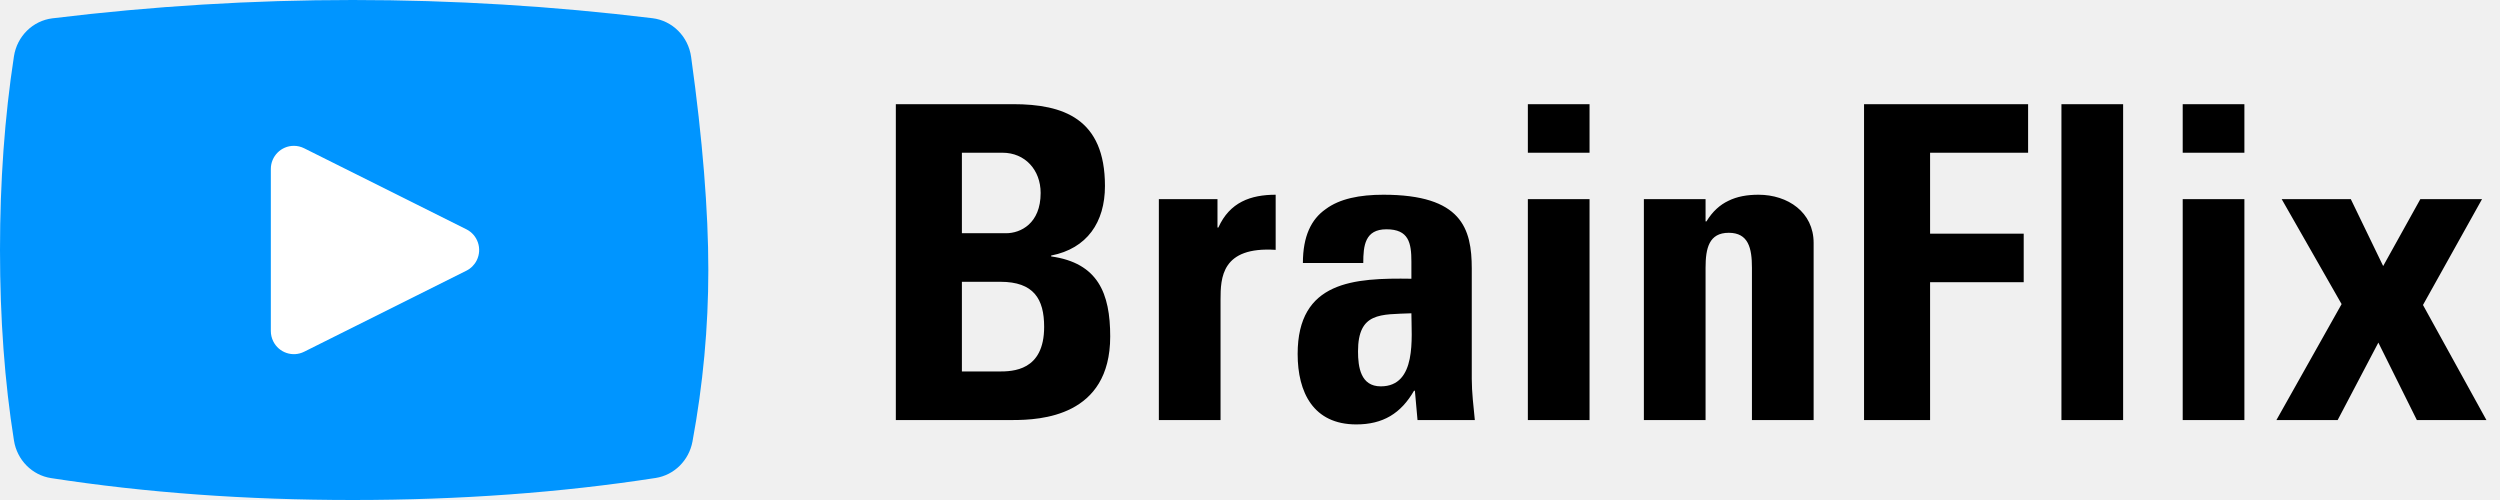
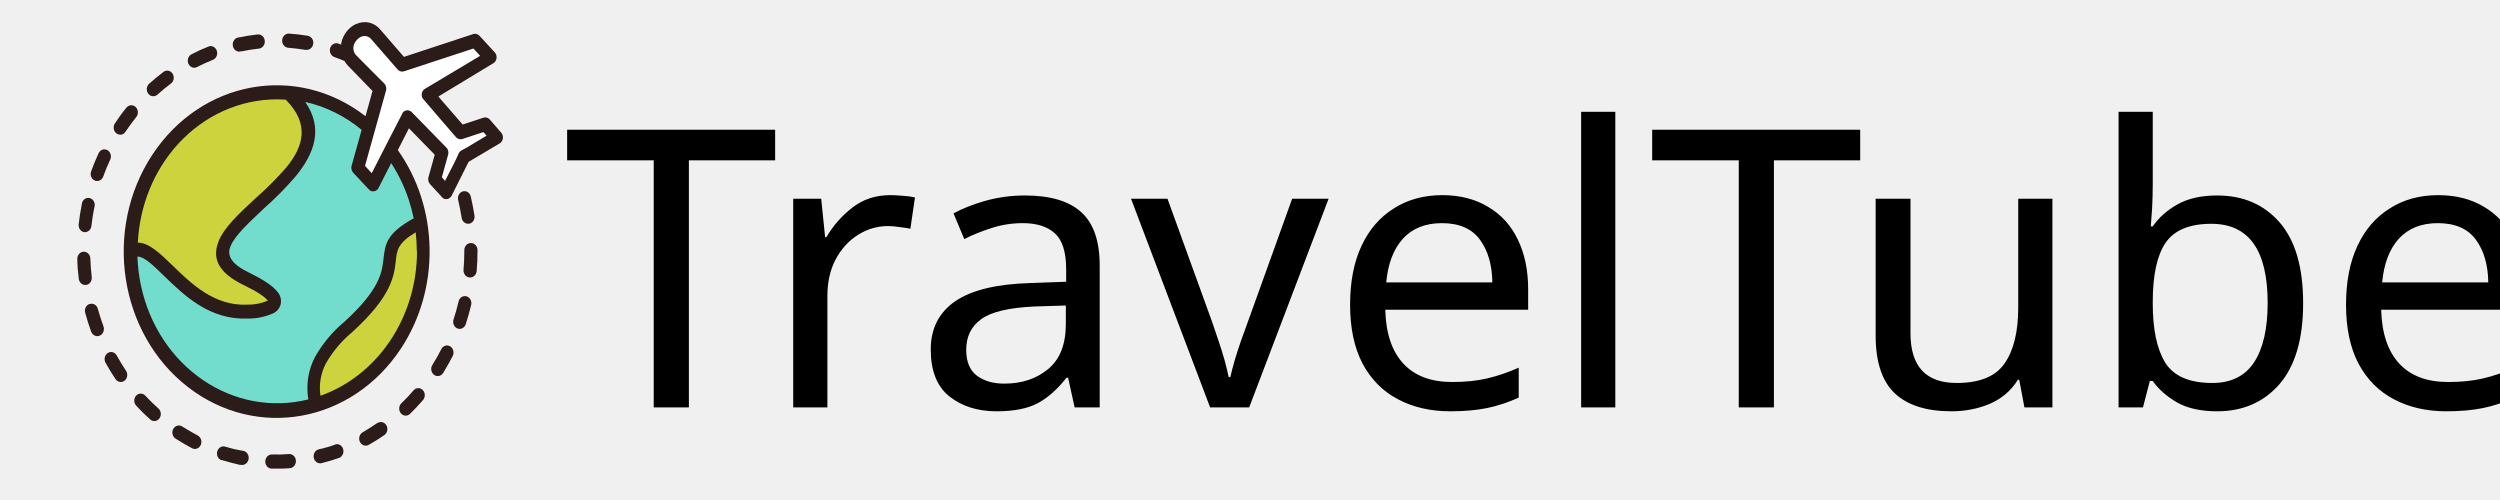
- <svg xmlns="http://www.w3.org/2000/svg" width="120px" height="24px" viewBox="0 0 120 24" version="1.1">
-   <g id="BrainFlix" stroke="none" stroke-width="1" fill="none" fill-rule="evenodd">
-     <g id="BrainFlix-Logo">
-       <g>
-         <path d="M46.171,13.526 L46.171,17.831 L47.935,17.831 C48.607,17.831 50.119,17.81 50.119,15.689 C50.119,14.345 49.615,13.526 48.019,13.526 L46.171,13.526 Z M46.171,7.331 L46.171,11.195 L48.292,11.195 C48.985,11.195 49.951,10.733 49.951,9.263 C49.951,8.15 49.195,7.331 48.124,7.331 L46.171,7.331 Z M48.607,20.162 L43,20.162 L43,5 L48.628,5 C51.043,5 53.038,5.693 53.038,8.927 C53.038,10.67 52.177,11.93 50.455,12.266 L50.455,12.308 C52.702,12.623 53.29,14.072 53.29,16.151 C53.29,19.994 49.951,20.162 48.607,20.162 Z M55.625,9.557 L58.439,9.557 L58.439,10.922 L58.481,10.922 C59.027,9.704 60.035,9.347 61.232,9.347 L61.232,11.993 C58.628,11.825 58.586,13.337 58.586,14.387 L58.586,20.162 L55.625,20.162 L55.625,9.557 Z M67.747,15.038 C66.277,15.101 65.185,14.975 65.185,16.865 C65.185,17.621 65.311,18.545 66.277,18.545 C68.02,18.545 67.747,16.193 67.747,15.038 Z M70.645,12.896 L70.645,18.188 C70.645,18.839 70.729,19.511 70.792,20.162 L68.041,20.162 L67.915,18.755 L67.873,18.755 C67.243,19.847 66.382,20.372 65.101,20.372 C63.043,20.372 62.287,18.839 62.287,16.991 C62.287,13.484 64.996,13.337 67.747,13.379 L67.747,12.56 C67.747,11.657 67.621,11.006 66.55,11.006 C65.521,11.006 65.437,11.783 65.437,12.623 L62.539,12.623 C62.539,11.342 62.938,10.523 63.631,10.04 C64.303,9.536 65.269,9.347 66.403,9.347 C70.162,9.347 70.645,10.964 70.645,12.896 Z M76.298,9.557 L76.298,20.162 L73.337,20.162 L73.337,9.557 L76.298,9.557 Z M73.337,5 L76.298,5 L76.298,7.331 L73.337,7.331 L73.337,5 Z M81.867,9.557 L81.867,10.628 L81.909,10.628 C82.203,10.145 82.56,9.83 82.959,9.641 C83.379,9.431 83.862,9.347 84.408,9.347 C85.815,9.347 87.054,10.187 87.054,11.657 L87.054,20.162 L84.093,20.162 L84.093,12.854 C84.093,11.909 83.925,11.174 82.98,11.174 C82.035,11.174 81.867,11.909 81.867,12.854 L81.867,20.162 L78.906,20.162 L78.906,9.557 L81.867,9.557 Z M92.644,20.162 L89.474,20.162 L89.474,5 L97.349,5 L97.349,7.331 L92.644,7.331 L92.644,11.216 L97.138,11.216 L97.138,13.547 L92.644,13.547 L92.644,20.162 Z M98.949,5 L101.91,5 L101.91,20.162 L98.949,20.162 L98.949,5 Z M107.731,9.557 L107.731,20.162 L104.77,20.162 L104.77,9.557 L107.731,9.557 Z M104.77,5 L107.731,5 L107.731,7.331 L104.77,7.331 L104.77,5 Z M114.161,16.445 L112.208,20.162 L109.268,20.162 L112.397,14.597 L109.52,9.557 L112.838,9.557 L114.392,12.77 L116.177,9.557 L119.138,9.557 L116.303,14.639 L119.348,20.162 L116.009,20.162 L114.161,16.445 Z" id="BrainFlix" fill="#000000" />
-         <path d="M2.518,0.879 C7.319,0.293 12.125,0 16.933,0 C21.729,0 26.524,0.291 31.32,0.874 C32.277,0.991 33.038,1.753 33.174,2.733 C33.725,6.699 34,10.111 34,12.967 C34,15.709 33.746,18.451 33.239,21.193 C33.07,22.103 32.36,22.805 31.468,22.943 C26.91,23.648 22.065,24 16.933,24 C11.818,24 6.99,23.65 2.451,22.949 C1.538,22.809 0.818,22.079 0.67,21.144 C0.223,18.337 0,15.289 0,12 C0,8.712 0.223,5.614 0.669,2.705 C0.817,1.74 1.573,0.994 2.518,0.879 Z" id="Clip-10" fill="#0095FF" />
-         <path d="M22.386,12.994 L14.599,16.883 C14.052,17.157 13.388,16.933 13.116,16.384 C13.04,16.231 13,16.061 13,15.89 L13,8.11 C13,7.497 13.495,7 14.106,7 C14.277,7 14.446,7.04 14.599,7.117 L22.386,11.006 C22.933,11.279 23.156,11.946 22.884,12.494 C22.777,12.711 22.602,12.886 22.386,12.994 Z" id="Clip-13" fill="#FFFFFF" />
-       </g>
+ <svg xmlns="http://www.w3.org/2000/svg" width="120px" height="24px" viewBox="0 0 120 24" version="1.1" id="svg14">
+   <defs id="defs18" />
+   <text xml:space="preserve" style="font-style:normal;font-weight:normal;font-size:40px;line-height:1.25;font-family:sans-serif;letter-spacing:0px;word-spacing:0px;fill:#000000;fill-opacity:1;stroke:none" x="27.037" y="19.556" id="text3713">
+     <tspan id="tspan3711" x="27.037" y="19.556" style="font-style:normal;font-variant:normal;font-weight:normal;font-stretch:normal;font-size:18.667px;font-family:Impact;-inkscape-font-specification:Impact">TravelTube</tspan>
+   </text>
+   <g id="g3981" transform="matrix(0.05208064,0,0,0.05663132,3.710773,0.6700636)">
+     <path id="path3848" d="m 154.524,254.296 c -32,0 -54.84,-20.32 -71.48,-35.16 -10.52,-9.4 -19.6,-17.48 -26.92,-17.52 h -8.4 l 0.48,-8.4 c 4.052,-72.164 63.72,-128.624 136,-128.68 2.828,0 5.628,0.08 8.4,0.24 h 2.84 l 2.08,1.92 c 22.44,20.68 22.88,43.6 1.36,68 -9.172,9.888 -19.036,19.112 -29.52,27.6 -13.88,12 -27,22.96 -31.44,32.96 -2.348,3.952 -2.424,8.856 -0.2,12.88 2.72,4.88 9.24,9.68 19.4,14.16 7.836,3.072 15.204,7.236 21.88,12.36 h 1.08 l 4.84,6.24 -2.56,9.88 h -4.76 c -6.636,2.3 -13.62,3.436 -20.64,3.36 z" style="fill:#ccd33d" />
+     <path id="path3850" d="M 184.324,337.136 C 110.904,337.14 50.668,278.992 48.084,205.616 l -0.28,-8.52 8.52,0.24 c 9.24,0.24 18.28,8.32 29.72,18.52 17,15.16 38.12,34 68.4,34 h 2.4 c 6.956,0.128 13.868,-1.096 20.36,-3.6 1.52,-0.8 2.4,-1.64 2.6,-2.48 0.2,-0.84 0.32,-1.28 -1.32,-3.28 -1.64,-2 -7.2,-7 -23.12,-14.04 -7.524,-2.852 -14.172,-7.624 -19.28,-13.84 -4.092,-5.472 -4.804,-12.764 -1.84,-18.92 4.88,-10.96 17.68,-21.88 32.56,-34.52 10.26,-8.328 19.924,-17.364 28.92,-27.04 17.76,-20.24 20,-36 8,-52 l -12.56,-16.8 20.56,4 c 19.992,4.016 38.82,12.496 55.08,24.8 l 4.44,3.36 -10.4,34.44 11.04,11.04 16.2,-29.4 7.36,10.36 c 10.58,14.82 18.064,31.62 22,49.4 l 1.32,6.04 -5.48,2.76 c -21.28,10.8 -22,16.92 -23.36,28 -1.48,12 -3.48,28.88 -39.16,58.64 -9.848,7.536 -18.248,16.792 -24.8,27.32 -5.212,9.22 -7.012,19.984 -5.08,30.4 l 1.24,7.64 -7.36,1.68 c -9.992,2.24 -20.2,3.356 -30.44,3.32 z" style="fill:#73ddcd" />
+     <path id="path3852" d="m 326.364,140.656 6.76,-22.36 -28.64,-26.96 -31.6,57 -17.08,-17.08 20.28,-66.76 -24.32,-22.92 c -5.152,-4.628 -6.836,-11.996 -4.2,-18.4 2.076,-4.88 5.96,-8.764 10.84,-10.84 h 0.4 c 1.864,-0.712 3.844,-1.08 5.84,-1.08 4.58,0.084 8.92,2.052 12,5.44 l 22.88,24.28 66.84,-20.2 17.08,17.08 -57,31.48 26.96,28.6 22.4,-6.76 13.88,13.88 -27.16,15.08 -4.84,2.4 -2.2,4.48 -15.4,27.52 z" style="fill:#ffffff" />
+     <path id="path3854" d="m 216.084,324.136 c -1.716,-11.02 0.344,-22.296 5.84,-32 6.9,-11.064 15.764,-20.768 26.16,-28.64 34.32,-28.64 36,-43.68 37.6,-55.8 1.32,-10.92 3.68,-19.4 22.32,-29.64 l 10.36,-5.68 1.28,11.76 c 0.672,5.548 1.004,11.132 1,16.72 0.08,36.188 -14.324,70.9 -40,96.4 -15.168,15.144 -33.676,26.516 -54.04,33.2 l -9.08,2.96 z" style="fill:#ccd33d" />
+     <g id="g3900">
+       <path id="path3856" d="m 54.244,323.496 c -2.34,2.344 -2.34,6.136 0,8.48 3.948,4 8.116,7.78 12.48,11.32 2.34,2.344 6.14,2.348 8.484,0.004 2.344,-2.344 2.348,-6.14 0.004,-8.484 -0.156,-0.156 -0.32,-0.304 -0.492,-0.44 l -0.4,-0.32 c -4,-3.32 -8,-6.88 -11.68,-10.56 -2.328,-2.288 -6.064,-2.288 -8.396,0 z" style="fill:#2b1b19" />
+       <path id="path3858" d="m 6.284,184.936 h 0.76 c 3.036,0 5.596,-2.264 5.96,-5.28 0.64,-5.2 1.52,-10.44 2.64,-15.52 1.236,-3.076 -0.252,-6.568 -3.328,-7.804 -3.076,-1.236 -6.568,0.252 -7.804,3.328 -0.252,0.624 -0.396,1.288 -0.428,1.96 -1.2,5.48 -2.12,11.04 -2.8,16.6 -0.432,3.22 1.788,6.204 5,6.716 z" style="fill:#2b1b19" />
+       <path id="path3860" d="m 28.084,287.376 c -2.848,1.692 -3.784,5.376 -2.088,8.224 0.004,0.004 0.008,0.012 0.008,0.016 v 0 c 2.88,4.8 6,9.52 9.32,14.04 2.048,2.604 5.82,3.06 8.424,1.012 2.48,-1.948 3.028,-5.484 1.256,-8.092 -3.08,-4.24 -6,-8.64 -8.68,-13.12 -1.692,-2.848 -5.376,-3.784 -8.224,-2.088 -0.004,0 -0.012,0.004 -0.016,0.008 z" style="fill:#2b1b19" />
+       <path id="path3862" d="m 11.244,245.816 c -3.148,0.964 -4.936,4.284 -4,7.44 1.6,5.36 3.44,10.72 5.52,16 1.248,3.124 4.796,4.648 7.92,3.4 3.124,-1.248 4.648,-4.796 3.4,-7.92 v 0 c -1.92,-4.84 -3.68,-9.84 -5.16,-14.88 -0.964,-3.148 -4.284,-4.936 -7.44,-4 z" style="fill:#2b1b19" />
+       <path id="path3864" d="m 16.084,141.176 c 3.076,1.228 6.568,-0.272 7.796,-3.348 0,-0.004 0.004,-0.008 0.004,-0.012 v 0 c 1.884,-4.9 4.032,-9.696 6.44,-14.36 1.492,-2.96 0.3,-6.568 -2.66,-8.06 -2.96,-1.492 -6.568,-0.3 -8.06,2.66 v 0 c -2.52,5 -4.84,10.16 -6.88,15.4 -1.176,3.06 0.32,6.496 3.36,7.72 z" style="fill:#2b1b19" />
+       <path id="path3866" d="m 7.084,229.696 h 1 c 3.288,-0.416 5.616,-3.416 5.204,-6.704 0,-0.004 0,-0.012 -0.004,-0.016 v 0 c -0.64,-5.2 -1.08,-10.48 -1.28,-15.68 -0.12,-3.312 -2.908,-5.9 -6.22,-5.78 -3.312,0.12 -5.9,2.908 -5.78,6.22 0.092,5.624 0.548,11.236 1.36,16.8 0.404,2.88 2.816,5.052 5.72,5.16 z" style="fill:#2b1b19" />
+       <path id="path3868" d="m 150.204,31.696 h 1.16 c 5.16,-1 10.4,-1.76 15.6,-2.28 3.332,-0.112 5.948,-2.904 5.836,-6.236 -0.112,-3.332 -2.904,-5.948 -6.236,-5.836 -0.256,0.008 -0.508,0.032 -0.76,0.072 -5.56,0.56 -11.16,1.36 -16.68,2.44 -3.336,0.084 -5.972,2.856 -5.888,6.188 0.084,3.336 2.856,5.972 6.188,5.888 0.272,-0.008 0.548,-0.032 0.816,-0.076 z" style="fill:#2b1b19" />
+       <path id="path3870" d="m 39.484,102.376 c 1.932,0.008 3.748,-0.916 4.88,-2.48 3.08,-4.24 6.36,-8.4 9.8,-12.32 2.304,-2.412 2.212,-6.236 -0.2,-8.54 -2.412,-2.304 -6.236,-2.212 -8.54,0.2 -0.104,0.108 -0.204,0.224 -0.3,0.34 -3.68,4 -7.2,8.64 -10.48,13.2 -1.944,2.684 -1.344,6.436 1.34,8.38 1.02,0.736 2.244,1.136 3.5,1.14 z" style="fill:#2b1b19" />
+       <path id="path3872" d="m 210.124,30.416 h 0.92 c 3.312,0.244 6.196,-2.248 6.44,-5.56 0.244,-3.312 -2.248,-6.196 -5.56,-6.44 -5.52,-0.84 -11.16,-1.44 -16.76,-1.76 -3.312,-0.2 -6.16,2.328 -6.36,5.64 -0.2,3.312 2.328,6.16 5.64,6.36 5.28,0.4 10.52,0.96 15.68,1.76 z" style="fill:#2b1b19" />
+       <path id="path3874" d="m 73.884,68.376 c 4,-3.36 8.24,-6.56 12.56,-9.52 2.668,-1.964 3.24,-5.72 1.276,-8.388 -1.876,-2.548 -5.412,-3.2 -8.076,-1.492 -4.6,3.16 -9.12,6.6 -13.44,10.16 -2.552,2.12 -2.9,5.908 -0.78,8.46 2.12,2.552 5.908,2.9 8.46,0.78 z" style="fill:#2b1b19" />
+       <path id="path3876" d="m 107.724,45.616 c 0.888,-0.008 1.76,-0.212 2.56,-0.6 4.72,-2.24 9.6,-4.28 14.52,-6.08 3.148,-1.036 4.856,-4.428 3.82,-7.576 -0.964,-2.92 -3.976,-4.64 -6.98,-3.984 l -0.84,0.28 c -5.292,1.88 -10.472,4.056 -15.52,6.52 -3.004,1.396 -4.308,4.968 -2.908,7.972 0.988,2.124 3.124,3.48 5.468,3.468 0,0 -0.12,0 -0.12,0 z" style="fill:#2b1b19" />
+       <path id="path3878" d="m 179.404,373.376 c -3.312,-0.088 -6.072,2.528 -6.16,5.84 -0.088,3.312 2.528,6.072 5.84,6.16 h 5 c 4,0 8,0 11.76,-0.36 3.312,-0.208 5.828,-3.068 5.62,-6.38 -0.208,-3.312 -3.068,-5.828 -6.38,-5.62 -5.216,0.396 -10.452,0.516 -15.68,0.36 z" style="fill:#2b1b19" />
+       <path id="path3880" d="m 350.324,266.576 c 3.12,1.12 6.556,-0.504 7.672,-3.62 0.004,-0.008 0.004,-0.012 0.008,-0.02 v 0 c 1.88,-5.28 3.52,-10.68 4.92,-16 0.992,-3.16 -0.764,-6.528 -3.928,-7.524 -3.164,-0.996 -6.528,0.764 -7.524,3.928 -0.08,0.26 -0.144,0.528 -0.192,0.796 -1.28,5.08 -2.84,10.12 -4.6,15.04 -0.94,3.04 0.66,6.292 3.644,7.4 z" style="fill:#2b1b19" />
+       <path id="path3882" d="m 360.084,177.816 h 1 c 3.268,-0.532 5.488,-3.612 4.96,-6.88 -0.92,-5.52 -2.08,-11.08 -3.48,-16.48 -0.96,-3.172 -4.308,-4.968 -7.48,-4.008 -3.008,0.908 -4.804,3.984 -4.12,7.048 1.32,5.04 2.4,10.24 3.28,15.4 0.516,2.828 2.968,4.892 5.84,4.92 z" style="fill:#2b1b19" />
+       <path id="path3884" d="m 364.764,17.096 -63.72,19.28 -21.44,-22.76 c -5.464,-6.32 -14.36,-8.428 -22.08,-5.24 h -0.36 c -5.82,2.396 -10.444,7.02 -12.84,12.84 -0.604,1.52 -1.032,3.104 -1.28,4.72 l -2.44,-0.84 c -3.16,-1.016 -6.544,0.72 -7.56,3.88 -1.016,3.16 0.72,6.544 3.88,7.56 v 0 c 3.08,1 6.16,2.12 9.24,3.28 0.928,1.452 2.012,2.792 3.24,4 l 22.68,21.44 -6.48,21.4 v 0 c -63.38,-45.208 -151.404,-30.48 -196.616,32.9 -45.212,63.38 -30.48,151.404 32.9,196.616 63.38,45.212 151.404,30.48 196.616,-32.9 36.052,-50.54 34.792,-118.716 -3.1,-167.896 l 10.24,-18.48 23.76,22.4 -5.72,18.92 c -0.708,2.064 -0.2,4.352 1.32,5.92 0,0 11.72,11.6 12,12 2.756,1.636 6.312,0.724 7.948,-2.028 0.016,-0.032 0.036,-0.06 0.052,-0.092 v 0 l 15.64,-28.68 28.24,-15.4 c 2.928,-1.348 4.212,-4.816 2.86,-7.748 -0.284,-0.612 -0.668,-1.172 -1.14,-1.652 l -10.52,-11.16 c -1.52,-1.516 -3.748,-2.068 -5.8,-1.44 l -19.12,5.8 -22.4,-23.76 50.28,-28 c 2.928,-1.348 4.212,-4.816 2.86,-7.748 -0.284,-0.612 -0.668,-1.172 -1.14,-1.652 l -14.12,-14.12 c -1.556,-1.508 -3.82,-2.032 -5.88,-1.36 z m -271.68,92.88 c 24.136,-24.124 56.876,-37.652 91,-37.6 2.668,0 5.332,0.08 8,0.24 22.68,20.92 16,40 0.8,57.2 -8.968,9.512 -18.592,18.388 -28.8,26.56 -14.76,12.56 -28.52,24.28 -33.72,36 -6.16,13.92 -1.64,26.52 23.24,37.52 12.44,5.52 19.2,9.8 21.84,13.04 0.36,0.44 0.72,0 0.64,0 -0.276,0.02 -0.548,0.088 -0.8,0.2 -6.024,2.292 -12.436,3.396 -18.88,3.24 -30.16,1.28 -51.64,-18 -68.32,-32.92 -12,-10.68 -21.96,-19.56 -32.32,-19.64 1.692,-31.588 14.98,-61.444 37.32,-83.84 z m 220,91.12 c -0.04,55.792 -35.952,105.232 -89,122.52 -1.488,-9.376 0.248,-18.976 4.92,-27.24 6.34,-10.18 14.468,-19.124 24,-26.4 36.92,-30.8 39,-48 40.6,-61.24 1,-8.36 1.76,-14.6 18.28,-23.68 0.66,5.308 0.996,10.652 1,16 z m -7.48,-43.28 c 1.788,5.036 3.256,10.18 4.4,15.4 -25.16,12.8 -26.28,21.92 -27.8,34.36 -1.36,11.2 -3.12,25.84 -36.48,53.68 -10.684,8.176 -19.772,18.248 -26.8,29.72 -6.128,10.832 -8.252,23.48 -6,35.72 -69.388,15.86 -138.496,-27.528 -154.36,-96.92 -1.816,-7.936 -2.872,-16.024 -3.16,-24.16 6.36,0 14.6,7.56 24.72,16.56 18.32,16.36 41.76,37.24 76.68,36 8.228,0.14 16.396,-1.412 24,-4.56 3.204,-1.416 5.632,-4.164 6.64,-7.52 0.852,-3.744 -0.228,-7.664 -2.88,-10.44 -3.76,-4.6 -12,-10.04 -26.16,-16.36 -16.92,-7.48 -20.6,-14.76 -17.28,-22.2 4,-9.36 16.88,-20 30.56,-32 10.66,-8.616 20.7,-17.972 30.04,-28 16.72,-19.04 25.32,-40 8.32,-62.52 18.892,3.864 36.668,11.944 52,23.64 l -9.2,30.36 c -0.68,2.08 -0.14,4.364 1.4,5.92 0,0 14.92,14.8 15.4,15.08 2.756,1.636 6.312,0.724 7.948,-2.028 0.016,-0.032 0.036,-0.06 0.052,-0.092 v 0 l 11.64,-21.04 c 6.86,9.664 12.352,20.232 16.32,31.4 z m 14.88,-94.4 c -2.832,1.5 -3.908,5.012 -2.408,7.84 0.028,0.052 0.056,0.108 0.088,0.16 v 0 c 0.24,0.44 30.84,33 30.84,33 1.516,1.604 3.812,2.208 5.92,1.56 v 0 l 19.32,-5.84 3,3 -18,9.96 -5.16,2.56 c -1.156,0.572 -2.084,1.516 -2.64,2.68 v 0 l -2.56,5.2 -9.96,18 -2.92,-3.2 5.8,-19.16 c 0.676,-2.244 -0.068,-4.676 -1.88,-6.16 l -31.56,-29.68 c -2.264,-2.264 -5.936,-2.264 -8.2,0 v 0 c -0.4,0.44 -28.8,51.6 -28.8,51.6 l -6.2,-6.2 19.36,-63.8 c 0.692,-2.256 -0.048,-4.708 -1.88,-6.2 l -25.28,-23.4 c -2.78,-2.356 -3.704,-6.244 -2.28,-9.6 1.276,-2.908 3.604,-5.22 6.52,-6.48 h 0.2 c 3.312,-1.28 7.072,-0.316 9.36,2.4 l 24,25.36 c 1.508,1.62 3.804,2.24 5.92,1.6 v 0 l 64,-19.32 6.2,6.2 z" style="fill:#2b1b19" />
+       <path id="path3886" d="m 343.524,281.656 c -2.868,-1.5 -6.404,-0.456 -8,2.36 -2.52,4.6 -5.28,9.12 -8.24,13.44 -1.912,2.716 -1.256,6.468 1.46,8.38 2.716,1.912 6.468,1.256 8.38,-1.46 3.12,-4.64 6.08,-9.48 8.8,-14.36 1.672,-2.852 0.724,-6.516 -2.12,-8.2 z" style="fill:#2b1b19" />
+       <path id="path3888" d="m 368.084,217.776 c 0.52,-5.56 0.76,-11.2 0.76,-16.8 v -0.84 c -0.02,-3.3 -2.7,-5.96 -6,-5.96 v 0 c -3.312,-0.088 -6.068,2.524 -6.156,5.836 0,0.04 0,0.08 -0.004,0.124 0,0 0,0 0,0.24 v 0.68 c 0,5.24 -0.24,10.52 -0.72,15.76 -0.3,3.3 2.132,6.22 5.432,6.52 0.004,0 0.004,0 0.008,0 h 0.56 c 3.196,0.072 5.888,-2.372 6.12,-5.56 z" style="fill:#2b1b19" />
+       <path id="path3890" d="m 136.724,366.856 c -3.124,-1.104 -6.556,0.536 -7.66,3.66 -1.104,3.124 0.536,6.556 3.66,7.66 h 0.72 c 5.36,1.52 10.88,2.84 16.4,4 h 1.12 c 3.292,0.536 6.396,-1.7 6.932,-4.992 0.536,-3.292 -1.7,-6.396 -4.992,-6.932 -0.272,-0.044 -0.544,-0.068 -0.816,-0.076 -5.188,-0.78 -10.32,-1.888 -15.364,-3.32 z" style="fill:#2b1b19" />
+       <path id="path3892" d="m 237.644,365.016 c -4.96,1.664 -10.024,3 -15.16,4 -3.236,0.728 -5.268,3.944 -4.54,7.18 0.728,3.236 3.944,5.268 7.18,4.54 5.44,-1.24 10.92,-2.76 16.24,-4.48 3.108,-1.144 4.7,-4.596 3.556,-7.704 -1.084,-2.948 -4.256,-4.556 -7.276,-3.696 z" style="fill:#2b1b19" />
+       <path id="path3894" d="m 96.964,349.816 c -2.748,-1.852 -6.476,-1.128 -8.328,1.62 -1.852,2.748 -1.128,6.476 1.62,8.328 0.2,0.136 0.412,0.26 0.628,0.368 4.84,2.84 9.84,5.48 14.92,8 3.004,1.412 6.588,0.124 8,-2.88 1.412,-3.004 0.124,-6.588 -2.88,-8 -4.76,-2.316 -9.44,-4.876 -13.96,-7.436 z" style="fill:#2b1b19" />
+       <path id="path3896" d="m 309.964,318.976 c -3.56,3.868 -7.324,7.54 -11.28,11 -2.476,2.208 -2.688,6.004 -0.48,8.48 2.208,2.476 6.004,2.688 8.48,0.48 4,-3.72 8.24,-7.68 12,-11.76 2.236,-2.448 2.064,-6.244 -0.384,-8.476 -2.404,-2.196 -6.12,-2.072 -8.376,0.276 z" style="fill:#2b1b19" />
+       <path id="path3898" d="m 276.684,346.576 c -4.4,2.8 -9,5.44 -13.64,8 -2.948,1.512 -4.112,5.132 -2.6,8.08 1.512,2.948 5.132,4.112 8.08,2.6 4.96,-2.56 9.88,-5.4 14.6,-8.4 2.752,-1.848 3.484,-5.572 1.64,-8.324 -1.716,-2.556 -5.084,-3.4 -7.8,-1.956 z" style="fill:#2b1b19" />
    </g>
+     <g id="g3902" />
+     <g id="g3904" />
+     <g id="g3906" />
+     <g id="g3908" />
+     <g id="g3910" />
+     <g id="g3912" />
+     <g id="g3914" />
+     <g id="g3916" />
+     <g id="g3918" />
+     <g id="g3920" />
+     <g id="g3922" />
+     <g id="g3924" />
+     <g id="g3926" />
+     <g id="g3928" />
+     <g id="g3930" />
  </g>
</svg>
